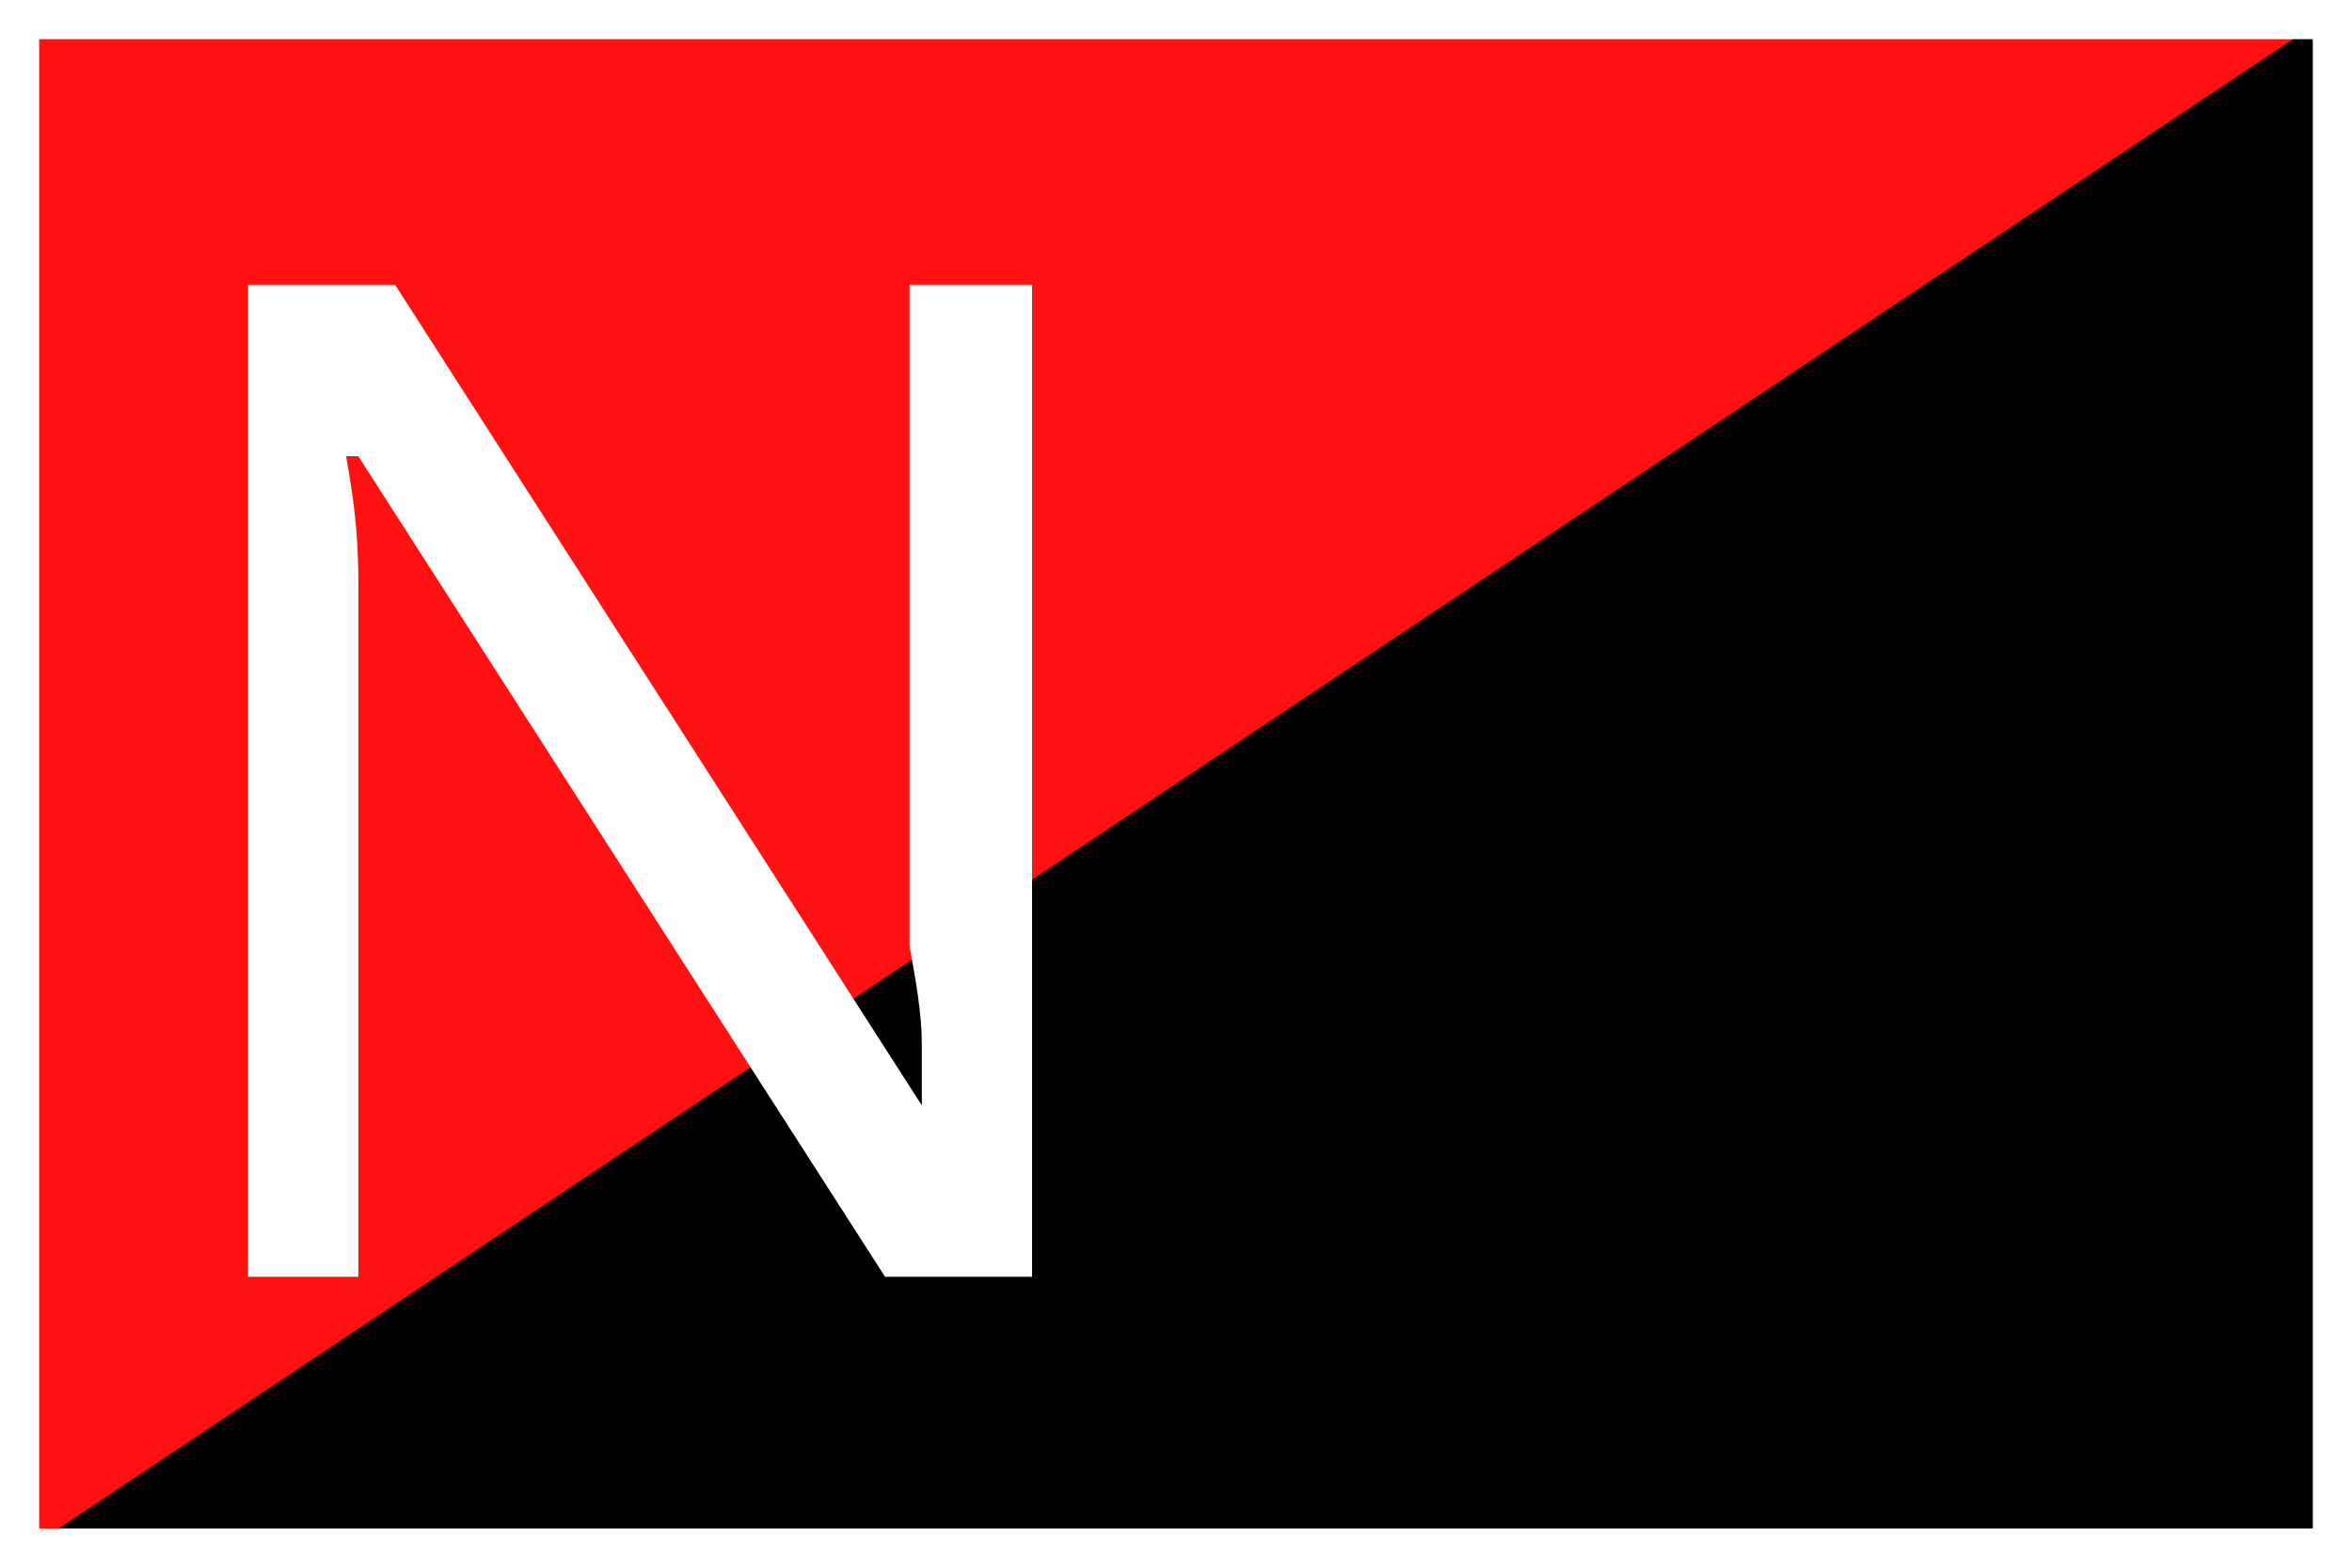
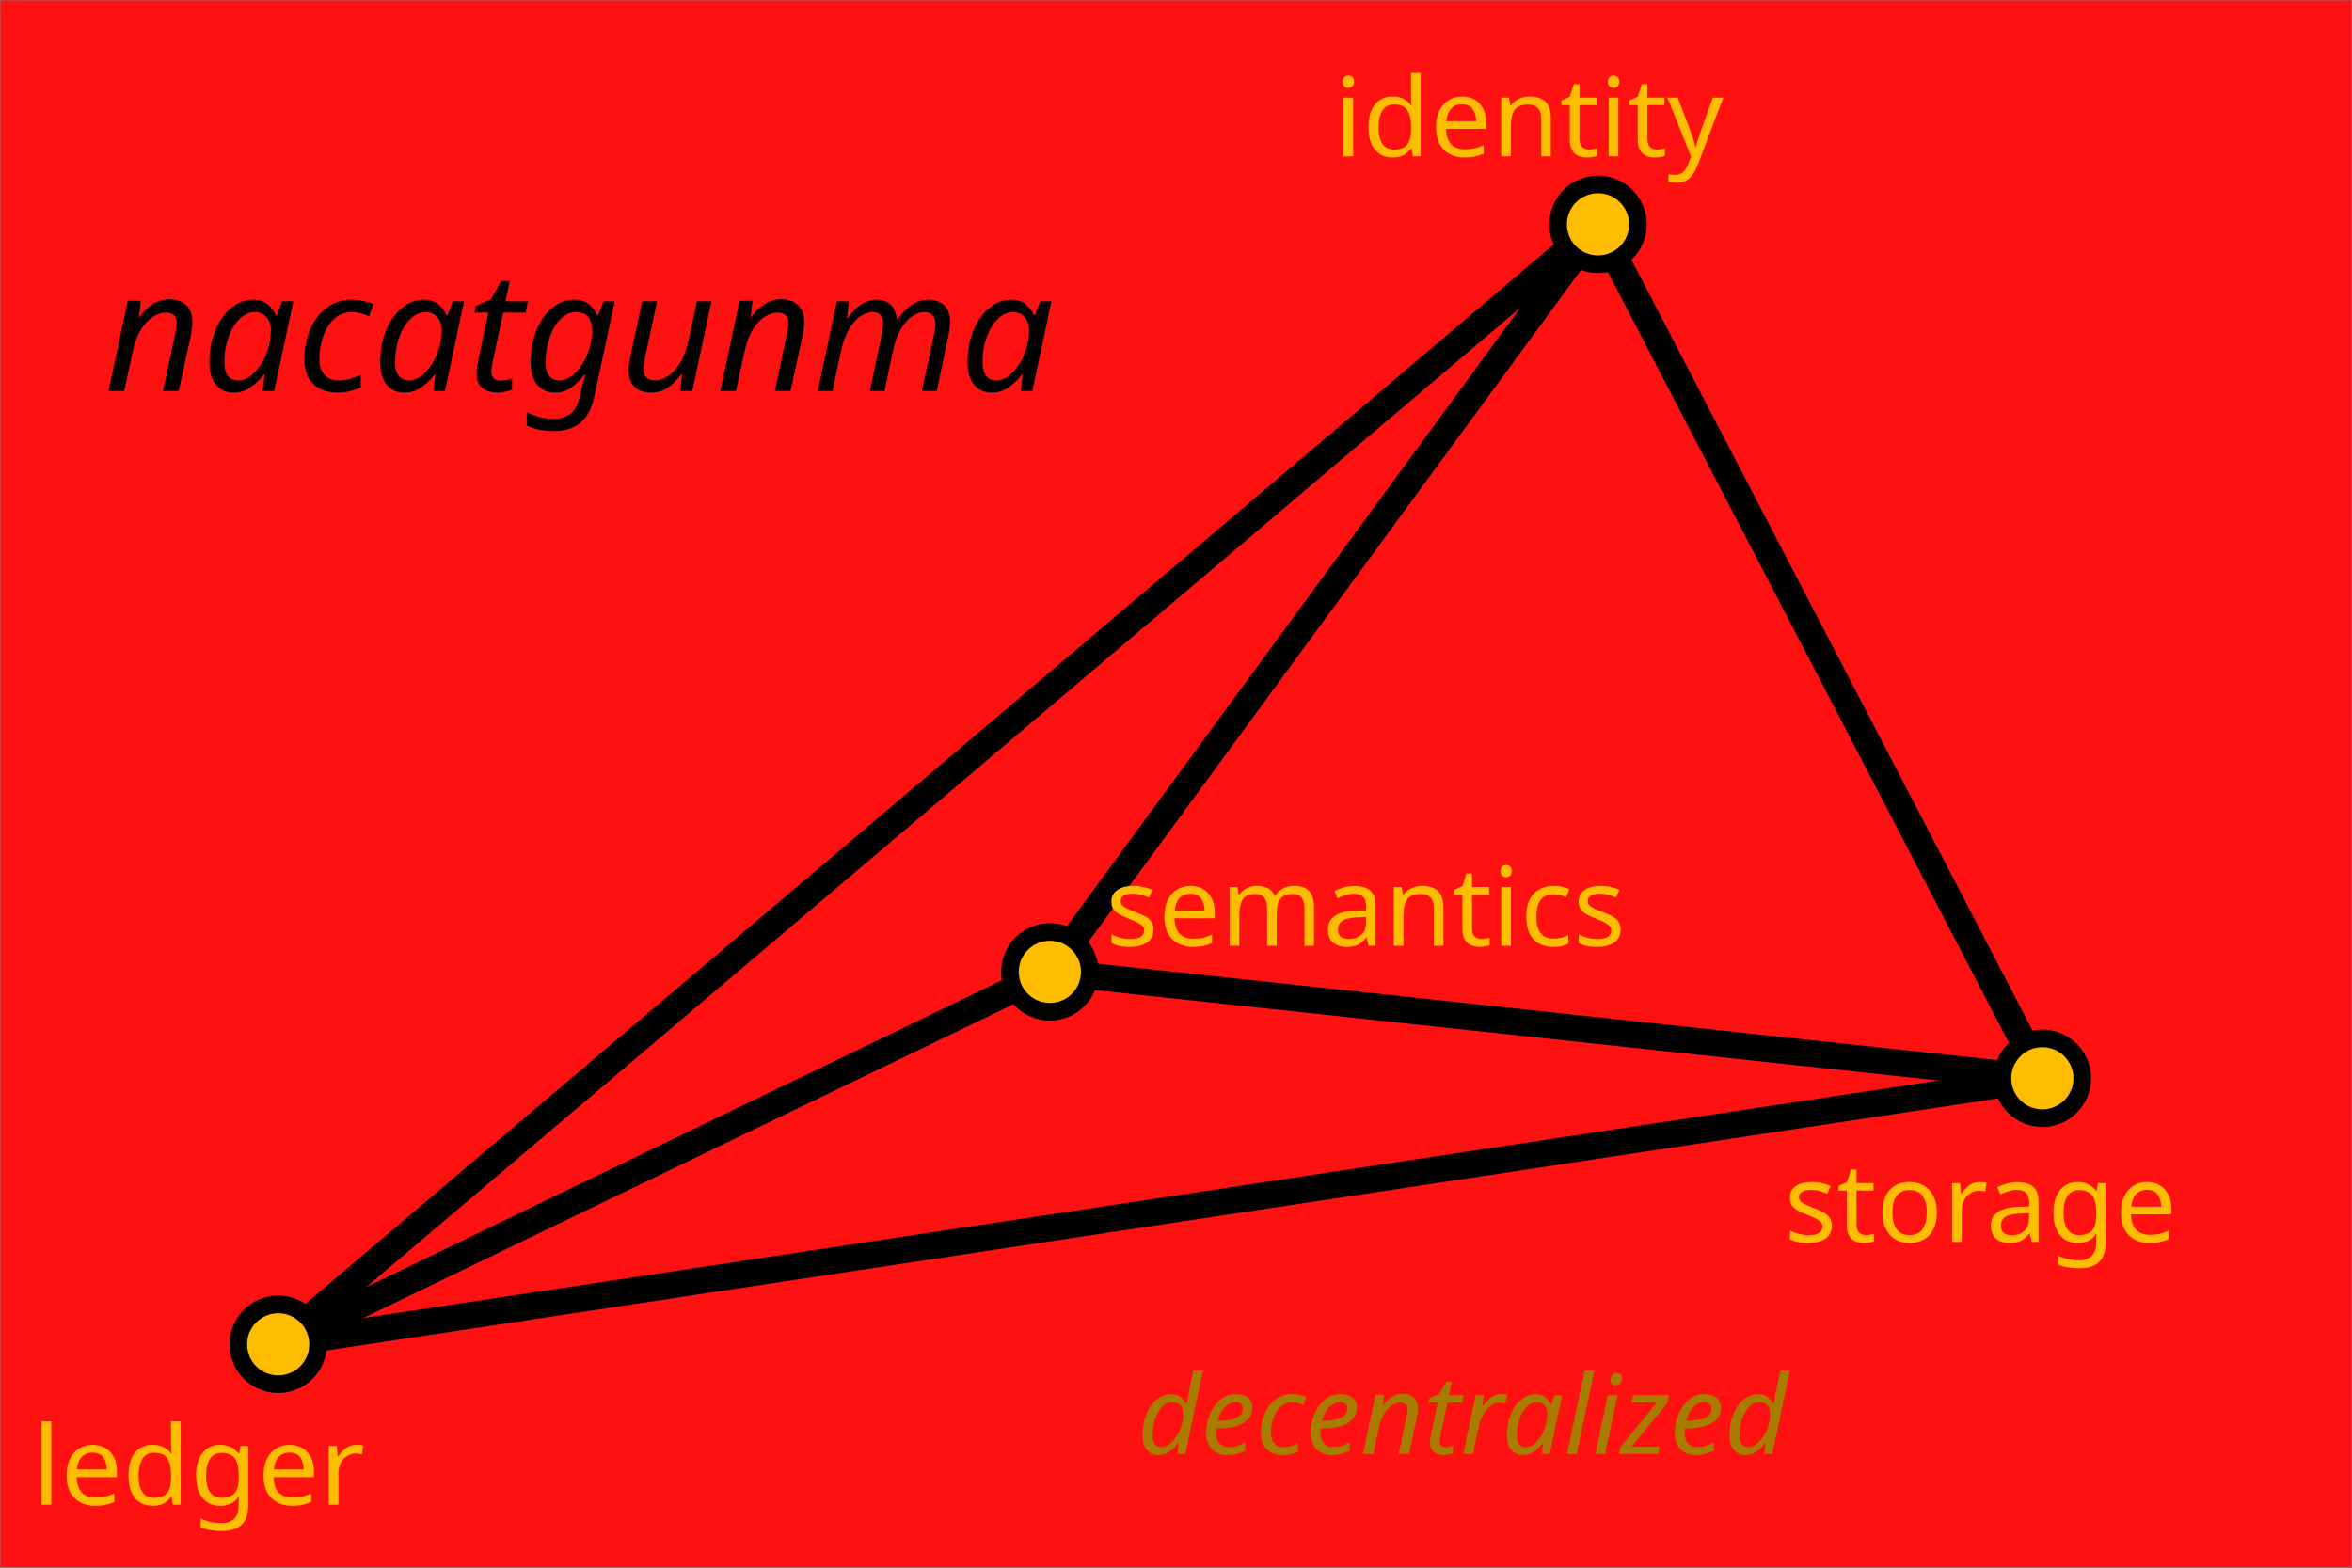
- <svg xmlns="http://www.w3.org/2000/svg" viewBox="0 0 3 2" version="1.1" id="svg2">
+ <svg xmlns="http://www.w3.org/2000/svg" viewBox="0 0 300 200" version="1.1" id="svg2" width="300" height="200">
  <defs id="defs2" />
-   <path d="m0 0h3v2H0" fill="#f11" id="path1" />
-   <path d="m3 0v2H0" id="path2" />
-   <text xml:space="preserve" style="font-style:normal;font-variant:normal;font-weight:normal;font-stretch:normal;font-size:1.761px;line-height:1.1;font-family:'Noto Sans';-inkscape-font-specification:'Noto Sans, Normal';font-variant-ligatures:normal;font-variant-caps:normal;font-variant-numeric:normal;font-variant-east-asian:normal;text-align:center;letter-spacing:0px;word-spacing:0px;writing-mode:lr-tb;text-anchor:middle;fill:#ffffff;fill-opacity:1;stroke-width:0.132" x="1.5" y="1.629" id="text2">
-     <tspan id="tspan2" x="1.5" y="1.629" style="fill:#ffffff;fill-opacity:1;stroke-width:0.132">N</tspan>
-   </text>
-   <rect style="fill:none;fill-opacity:1;fill-rule:evenodd;stroke-width:0.1;stroke-linecap:square;stroke:#ffffff;stroke-opacity:1;stroke-dasharray:none" id="rect2" width="3" height="2" x="0" y="0" />
+   <g id="layer2">
+     <path d="M 0,0 H 300 V 200 H 0" fill="#ff1111" id="path1" />
+     <path d="M 300,0 V 200 H 0" id="path2" style="display:none" />
+     <rect style="fill:none;fill-opacity:1;fill-rule:evenodd;stroke:#808080;stroke-width:0.1;stroke-linecap:square;stroke-dasharray:none;stroke-opacity:1" id="rect2" width="300" height="200" x="0" y="0" />
+   </g>
+   <g id="layer1">
+     <style id="style1">
+     line { stroke: gray; stroke-width: 2; }
+     circle { fill: gray; }
+     text { font: 14px sans-serif; fill: orange; text-anchor: middle; dominant-baseline: middle; }
+   </style>
+     <g id="g12" transform="matrix(1.696973,0,0,1.696973,-111.3021,-112.2312)">
+       <line x1="185.7" y1="83" x2="86.5" y2="167.2" id="line1" style="stroke:#000000;stroke-opacity:1" />
+       <line x1="185.7" y1="83" x2="219.1" y2="147.2" id="line2" style="stroke:#000000;stroke-opacity:1" />
+       <line x1="185.7" y1="83" x2="144.5" y2="139.2" id="line3" style="stroke:#000000;stroke-opacity:1" />
+       <line x1="86.5" y1="167.2" x2="219.1" y2="147.2" id="line4" style="stroke:#000000;stroke-opacity:1" />
+       <line x1="86.5" y1="167.2" x2="144.5" y2="139.2" id="line5" style="stroke:#000000;stroke-opacity:1" />
+       <line x1="219.1" y1="147.2" x2="144.5" y2="139.2" id="line6" style="stroke:#000000;stroke-width:2;stroke-dasharray:none;stroke-opacity:1" />
+       <circle cx="185.7" cy="83" r="3" id="circle6" style="fill:#ffbd01;fill-opacity:1;stroke:#000000;stroke-width:1.326;stroke-dasharray:none;stroke-opacity:1" />
+       <circle cx="86.5" cy="167.2" r="3" id="circle7" style="fill:#ffbd01;fill-opacity:1;stroke:#000000;stroke-width:1.326;stroke-dasharray:none;stroke-opacity:1" />
+       <circle cx="219.1" cy="147.2" r="3" id="circle8" style="fill:#ffbd01;fill-opacity:1;stroke:#000000;stroke-width:1.326;stroke-dasharray:none;stroke-opacity:1" />
+       <circle cx="144.5" cy="139.2" r="3" id="circle9" style="fill:#ffbd01;fill-opacity:1;stroke:#000000;stroke-width:1.326;stroke-dasharray:none;stroke-opacity:1" />
+     </g>
+     <text xml:space="preserve" style="font-style:normal;font-variant:normal;font-weight:normal;font-stretch:normal;font-size:14px;line-height:1.1;font-family:'Noto Sans';-inkscape-font-specification:'Noto Sans, Normal';font-variant-ligatures:normal;font-variant-caps:normal;font-variant-numeric:normal;font-variant-east-asian:normal;text-align:center;letter-spacing:0px;word-spacing:0px;writing-mode:lr-tb;dominant-baseline:middle;text-anchor:middle;fill:#ffbd01" x="183.291" y="115.803" id="text12">
+       <tspan id="tspan14" x="183.291" y="115.803">semantics</tspan>
+     </text>
+     <text xml:space="preserve" style="font-style:normal;font-variant:normal;font-weight:normal;font-stretch:normal;font-size:14px;line-height:1.1;font-family:'Noto Sans';-inkscape-font-specification:'Noto Sans, Normal';font-variant-ligatures:normal;font-variant-caps:normal;font-variant-numeric:normal;font-variant-east-asian:normal;text-align:center;letter-spacing:0px;word-spacing:0px;writing-mode:lr-tb;dominant-baseline:middle;text-anchor:middle;fill:#ffbd01" x="34.419" y="187.104" id="text12-4">
+       <tspan id="tspan13" x="34.419" y="187.104">ledger</tspan>
+     </text>
+     <text xml:space="preserve" style="font-style:normal;font-variant:normal;font-weight:normal;font-stretch:normal;font-size:14px;line-height:1.1;font-family:'Noto Sans';-inkscape-font-specification:'Noto Sans, Normal';font-variant-ligatures:normal;font-variant-caps:normal;font-variant-numeric:normal;font-variant-east-asian:normal;text-align:center;letter-spacing:0px;word-spacing:0px;writing-mode:lr-tb;dominant-baseline:middle;text-anchor:middle;fill:#ffbd01" x="261.715" y="153.58" id="text12-41">
+       <tspan id="tspan1" x="261.715" y="153.58">storage</tspan>
+     </text>
+     <text xml:space="preserve" style="font-style:normal;font-variant:normal;font-weight:normal;font-stretch:normal;font-size:14px;line-height:1.1;font-family:'Noto Sans';-inkscape-font-specification:'Noto Sans, Normal';font-variant-ligatures:normal;font-variant-caps:normal;font-variant-numeric:normal;font-variant-east-asian:normal;text-align:center;letter-spacing:0px;word-spacing:0px;writing-mode:lr-tb;dominant-baseline:middle;text-anchor:middle;fill:#ffbd01" x="204.086" y="15.096" id="text12-7">
+       <tspan id="tspan12-4" x="204.086" y="15.096">identity</tspan>
+     </text>
+     <text xml:space="preserve" style="font-style:italic;font-variant:normal;font-weight:normal;font-stretch:normal;font-size:14px;line-height:1.1;font-family:'Noto Sans';-inkscape-font-specification:'Noto Sans, Italic';font-variant-ligatures:normal;font-variant-caps:normal;font-variant-numeric:normal;font-variant-east-asian:normal;text-align:center;letter-spacing:0px;word-spacing:0px;writing-mode:lr-tb;dominant-baseline:middle;text-anchor:middle;fill:#000000;fill-opacity:1" x="83.009" y="42.475" id="text2">
+       <tspan id="tspan2" x="83.009" y="42.475" style="font-style:italic;font-variant:normal;font-weight:normal;font-stretch:normal;font-size:21.333px;font-family:'Noto Sans';-inkscape-font-specification:'Noto Sans, Italic';font-variant-ligatures:normal;font-variant-caps:normal;font-variant-numeric:normal;font-variant-east-asian:normal;fill:#000000;fill-opacity:1">nacatgunma</tspan>
+     </text>
+     <text xml:space="preserve" style="font-style:normal;font-variant:normal;font-weight:normal;font-stretch:normal;font-size:14px;line-height:1.1;font-family:'Arial Unicode MS';-inkscape-font-specification:'Arial Unicode MS, Normal';text-align:center;letter-spacing:0px;word-spacing:0px;writing-mode:lr-tb;dominant-baseline:middle;text-anchor:middle;fill:#a87c00;fill-opacity:1" x="195.659" y="180.634" id="text3">
+       <tspan id="tspan3" x="195.659" y="180.634" style="font-style:italic;font-variant:normal;font-weight:normal;font-stretch:normal;font-size:14px;font-family:'Noto Sans';-inkscape-font-specification:'Noto Sans, Italic';font-variant-ligatures:normal;font-variant-caps:normal;font-variant-numeric:normal;font-variant-east-asian:normal;fill:#a87c00;fill-opacity:1">decentralized</tspan>
+     </text>
+   </g>
</svg>
